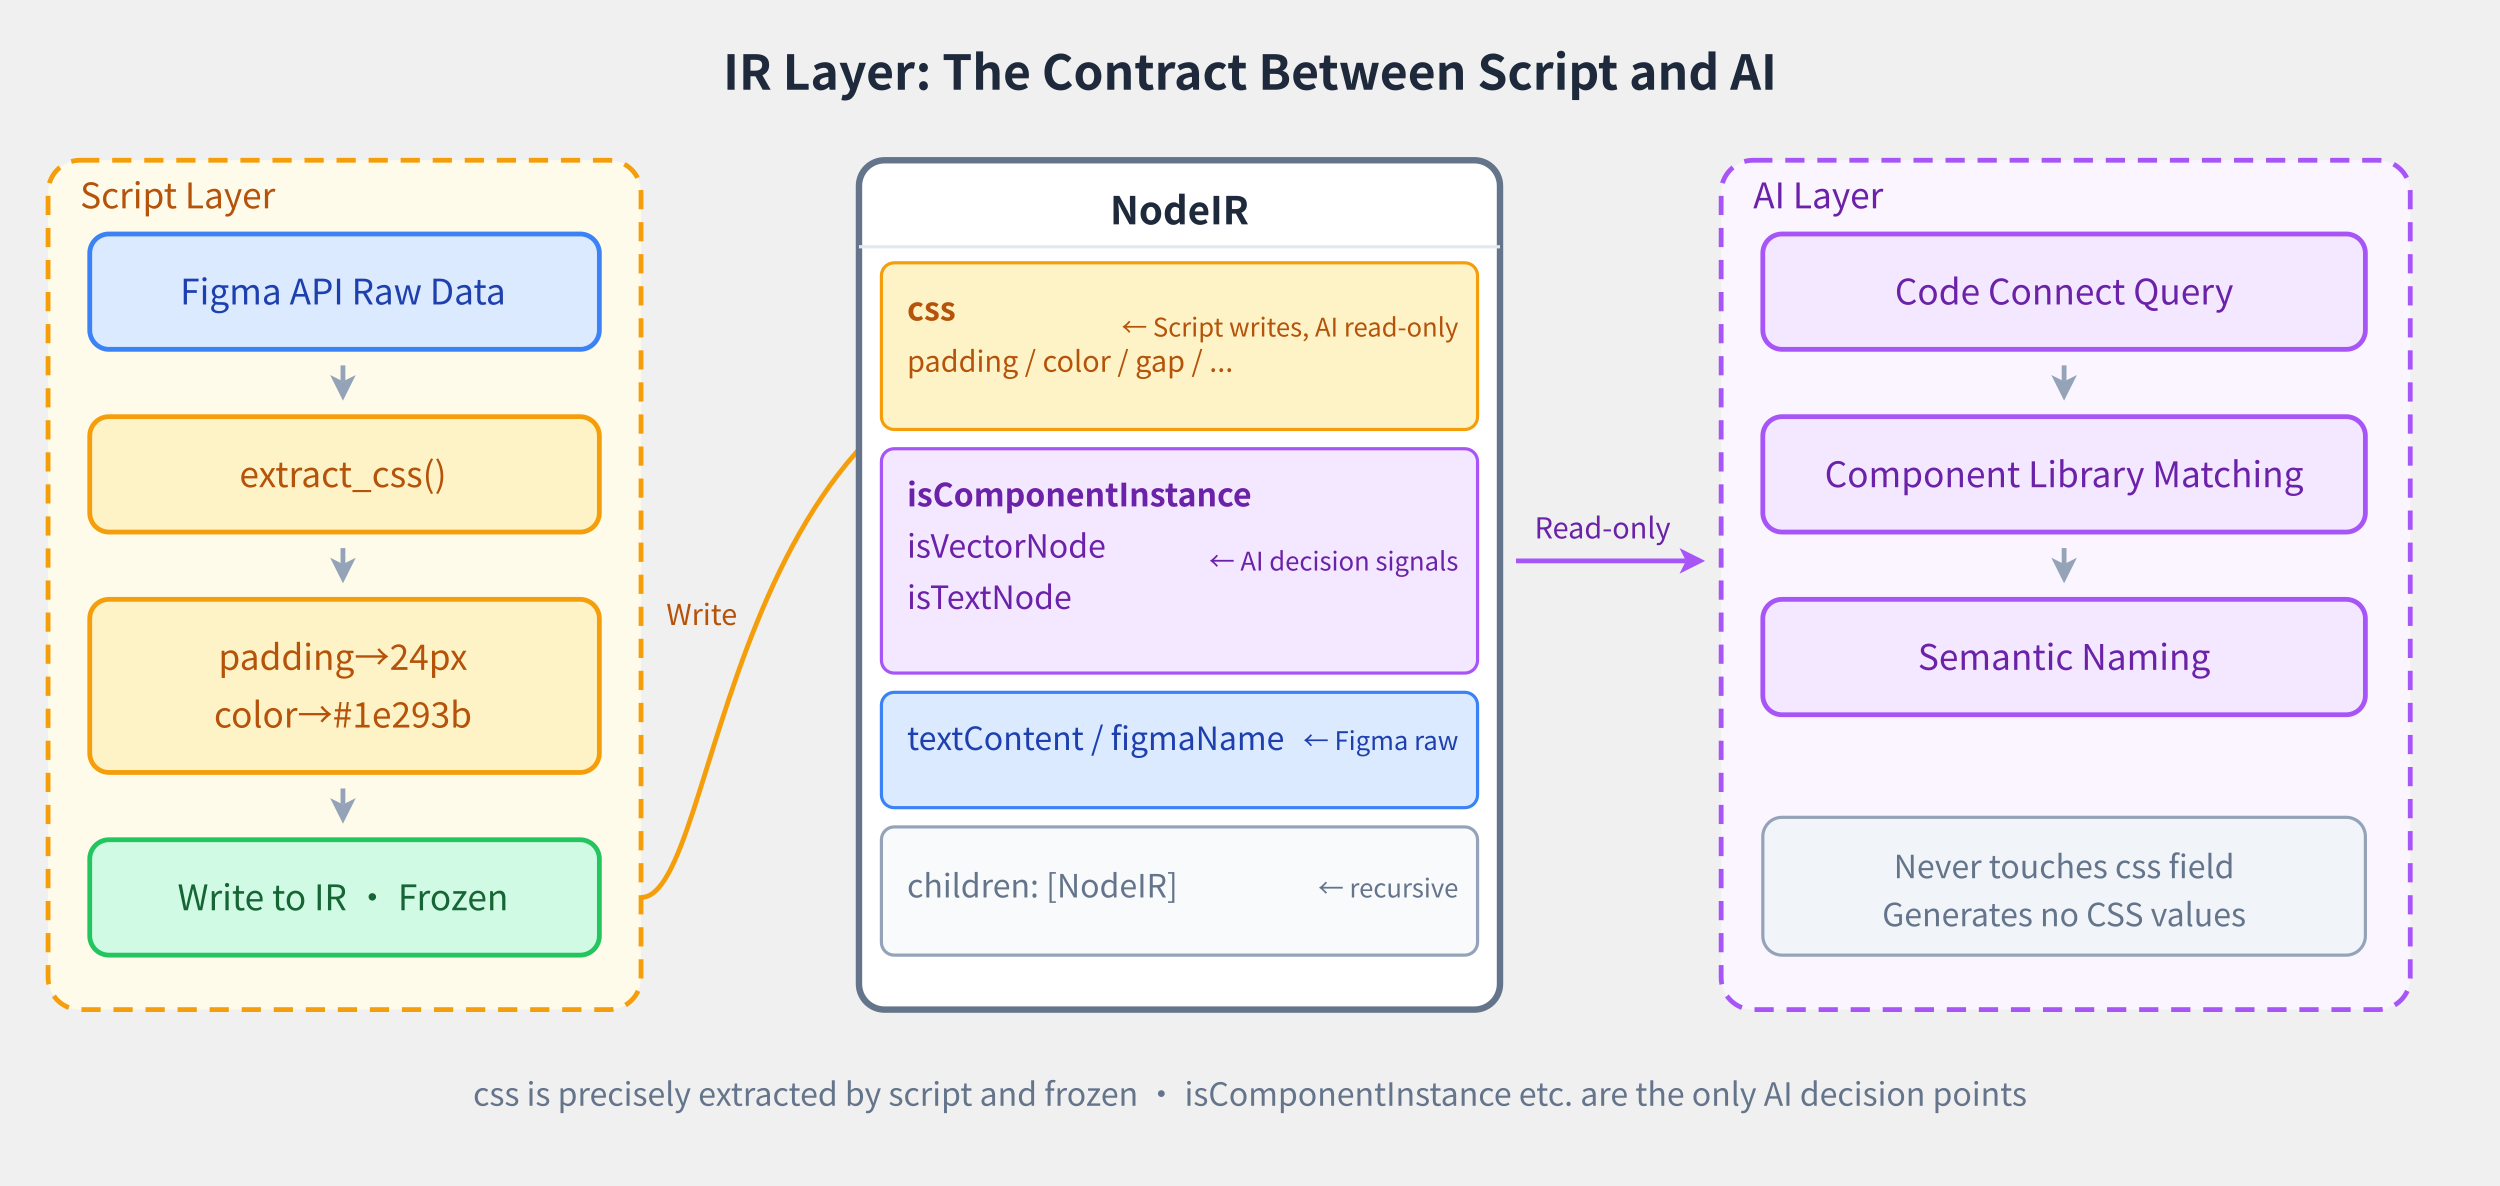
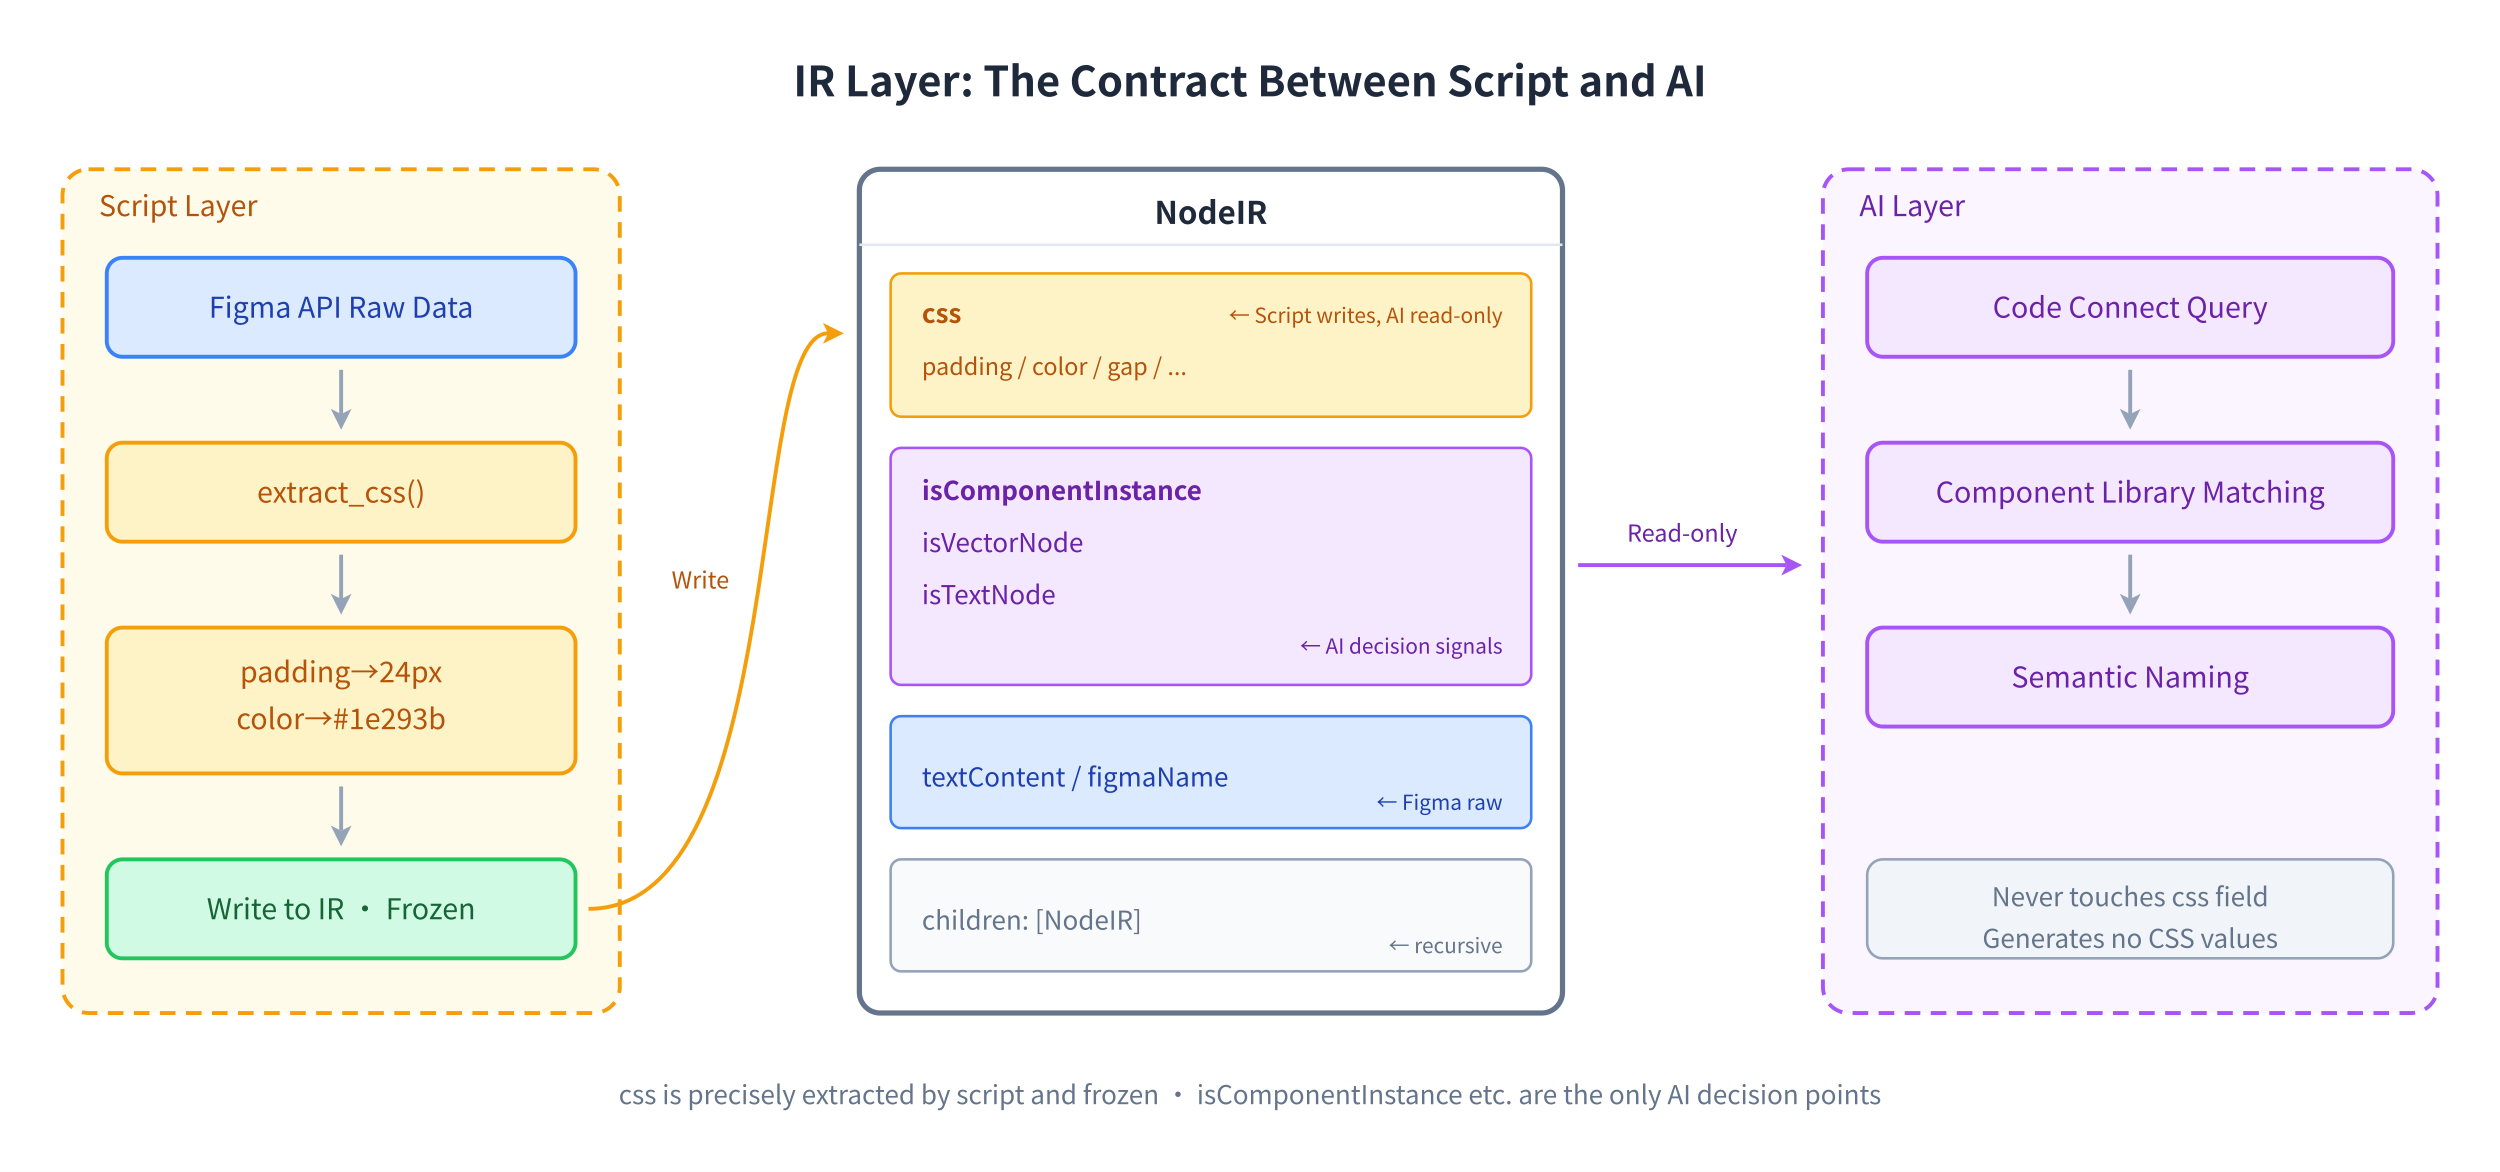
- <svg xmlns="http://www.w3.org/2000/svg" viewBox="0 0 780 370" width="780">
+ <svg xmlns="http://www.w3.org/2000/svg" viewBox="0 -4 960 450" width="960" height="450">
  <defs>
    <style>text { font-family: 'PingFang SC','Microsoft YaHei','Noto Sans CJK SC',system-ui,sans-serif; }</style>
    <marker id="aw" markerWidth="8" markerHeight="8" refX="2" refY="4" orient="auto" markerUnits="userSpaceOnUse">
      <path d="M0,0 L8,4 L0,8 L2,4 z" fill="#94a3b8" />
    </marker>
    <marker id="ao" markerWidth="8" markerHeight="8" refX="2" refY="4" orient="auto" markerUnits="userSpaceOnUse">
      <path d="M0,0 L8,4 L0,8 L2,4 z" fill="#f59e0b" />
    </marker>
    <marker id="ap" markerWidth="8" markerHeight="8" refX="2" refY="4" orient="auto" markerUnits="userSpaceOnUse">
      <path d="M0,0 L8,4 L0,8 L2,4 z" fill="#a855f7" />
    </marker>
  </defs>
-   <text x="390" y="28" font-size="15" fill="#1e293b" text-anchor="middle" font-weight="600">IR Layer: The Contract Between Script and AI</text>
-   <rect x="15" y="50" width="185" height="265" rx="10" stroke="#f59e0b" stroke-dasharray="6,4" stroke-width="1.5" fill="#fffbeb" />
-   <text x="25" y="65" font-size="11" fill="#b45309">Script Layer</text>
-   <rect x="28" y="73" width="159" height="36" rx="6" stroke="#3b82f6" stroke-width="1.5" fill="#dbeafe" />
-   <text x="107" y="95" font-size="11" fill="#1e40af" text-anchor="middle">Figma API Raw Data</text>
-   <path d="M107,114 L 107,119" fill="none" stroke="#94a3b8" stroke-width="1.5" marker-end="url(#aw)" />
-   <rect x="28" y="130" width="159" height="36" rx="6" stroke="#f59e0b" stroke-width="1.5" fill="#fef3c7" />
-   <text x="107" y="152" font-size="11" fill="#b45309" text-anchor="middle">extract_css()</text>
-   <path d="M107,171 L 107,176" fill="none" stroke="#94a3b8" stroke-width="1.5" marker-end="url(#aw)" />
-   <rect x="28" y="187" width="159" height="54" rx="6" stroke="#f59e0b" stroke-width="1.5" fill="#fef3c7" />
-   <text x="107" y="209" font-size="11" fill="#b45309" text-anchor="middle">padding→24px</text>
-   <text x="107" y="227" font-size="11" fill="#b45309" text-anchor="middle">color→#1e293b</text>
-   <path d="M107,246 L 107,251" fill="none" stroke="#94a3b8" stroke-width="1.5" marker-end="url(#aw)" />
-   <rect x="28" y="262" width="159" height="36" rx="6" stroke="#22c55e" stroke-width="1.5" fill="#d1fae5" />
-   <text x="107" y="284" font-size="11" fill="#166534" text-anchor="middle">Write to IR · Frozen</text>
-   <path d="M200,280 C 225,280 225,108 340,108" fill="none" stroke="#f59e0b" stroke-width="1.5" marker-end="url(#ao)" />
-   <text x="230" y="195" font-size="9" fill="#b45309" text-anchor="end">Write</text>
-   <rect x="268" y="50" width="200" height="265" rx="8" stroke="#64748b" stroke-width="2" fill="white" />
-   <text x="368" y="70" font-size="12" fill="#1e293b" text-anchor="middle" font-weight="600">NodeIR</text>
-   <line x1="268" y1="77" x2="468" y2="77" stroke="#e2e8f0" stroke-width="1" />
-   <rect x="275" y="82" width="186" height="52" rx="4" fill="#fef3c7" stroke="#f59e0b" stroke-width="1" />
-   <text x="283" y="100" font-size="10" fill="#b45309" font-weight="600">css</text>
-   <text x="283" y="116" font-size="9" fill="#b45309">padding / color / gap / ...</text>
-   <text x="455" y="105" font-size="8" fill="#b45309" text-anchor="end">← Script writes, AI read-only</text>
-   <rect x="275" y="140" width="186" height="70" rx="4" fill="#f3e8ff" stroke="#a855f7" stroke-width="1" />
-   <text x="283" y="158" font-size="10" fill="#6b21a8" font-weight="600">isComponentInstance</text>
-   <text x="283" y="174" font-size="10" fill="#6b21a8">isVectorNode</text>
-   <text x="283" y="190" font-size="10" fill="#6b21a8">isTextNode</text>
-   <text x="455" y="178" font-size="8" fill="#6b21a8" text-anchor="end">← AI decision signals</text>
-   <rect x="275" y="216" width="186" height="36" rx="4" fill="#dbeafe" stroke="#3b82f6" stroke-width="1" />
-   <text x="283" y="234" font-size="10" fill="#1e40af">textContent / figmaName</text>
-   <text x="455" y="234" font-size="8" fill="#1e40af" text-anchor="end">← Figma raw</text>
-   <rect x="275" y="258" width="186" height="40" rx="4" fill="#f8fafc" stroke="#94a3b8" stroke-width="1" />
-   <text x="283" y="280" font-size="10" fill="#64748b">children: [NodeIR]</text>
-   <text x="455" y="280" font-size="8" fill="#64748b" text-anchor="end">← recursive</text>
-   <path d="M473,175 L 526,175" fill="none" stroke="#a855f7" stroke-width="1.5" marker-end="url(#ap)" />
-   <text x="500" y="168" font-size="9" fill="#6b21a8" text-anchor="middle">Read-only</text>
-   <rect x="537" y="50" width="215" height="265" rx="10" stroke="#a855f7" stroke-dasharray="6,4" stroke-width="1.5" fill="#faf5ff" />
-   <text x="547" y="65" font-size="11" fill="#6b21a8">AI Layer</text>
-   <rect x="550" y="73" width="188" height="36" rx="6" stroke="#a855f7" stroke-width="1.5" fill="#f3e8ff" />
-   <text x="644" y="95" font-size="11" fill="#6b21a8" text-anchor="middle">Code Connect Query</text>
-   <path d="M644,114 L 644,119" fill="none" stroke="#94a3b8" stroke-width="1.5" marker-end="url(#aw)" />
-   <rect x="550" y="130" width="188" height="36" rx="6" stroke="#a855f7" stroke-width="1.5" fill="#f3e8ff" />
-   <text x="644" y="152" font-size="11" fill="#6b21a8" text-anchor="middle">Component Library Matching</text>
-   <path d="M644,171 L 644,176" fill="none" stroke="#94a3b8" stroke-width="1.5" marker-end="url(#aw)" />
-   <rect x="550" y="187" width="188" height="36" rx="6" stroke="#a855f7" stroke-width="1.5" fill="#f3e8ff" />
-   <text x="644" y="209" font-size="11" fill="#6b21a8" text-anchor="middle">Semantic Naming</text>
-   <rect x="550" y="255" width="188" height="43" rx="6" stroke="#94a3b8" stroke-width="1" fill="#f1f5f9" />
-   <text x="644" y="274" font-size="10" fill="#64748b" text-anchor="middle">Never touches css field</text>
-   <text x="644" y="289" font-size="10" fill="#64748b" text-anchor="middle">Generates no CSS values</text>
-   <text x="390" y="345" font-size="10" fill="#64748b" text-anchor="middle">css is precisely extracted by script and frozen · isComponentInstance etc. are the only AI decision points</text>
+   <rect x="0" y="-4" width="960" height="450" fill="#fff" />
+   <text x="480" y="33" font-size="16" fill="#1e293b" text-anchor="middle" font-weight="600">IR Layer: The Contract Between Script and AI</text>
+   <rect x="24" y="61" width="214" height="324" rx="10" stroke="#f59e0b" stroke-dasharray="6,4" stroke-width="1.5" fill="#fffbeb" />
+   <text x="38" y="79" font-size="11" fill="#b45309">Script Layer</text>
+   <rect x="41" y="95" width="180" height="38" rx="6" stroke="#3b82f6" stroke-width="1.5" fill="#dbeafe" />
+   <text x="131" y="118.0" font-size="11" fill="#1e40af" text-anchor="middle">Figma API Raw Data</text>
+   <path d="M131,138 L 131,155" fill="none" stroke="#94a3b8" stroke-width="1.5" marker-end="url(#aw)" />
+   <rect x="41" y="166" width="180" height="38" rx="6" stroke="#f59e0b" stroke-width="1.5" fill="#fef3c7" />
+   <text x="131" y="189.0" font-size="11" fill="#b45309" text-anchor="middle">extract_css()</text>
+   <path d="M131,209 L 131,226" fill="none" stroke="#94a3b8" stroke-width="1.5" marker-end="url(#aw)" />
+   <rect x="41" y="237" width="180" height="56" rx="6" stroke="#f59e0b" stroke-width="1.5" fill="#fef3c7" />
+   <text x="131" y="258" font-size="11" fill="#b45309" text-anchor="middle">padding→24px</text>
+   <text x="131" y="276" font-size="11" fill="#b45309" text-anchor="middle">color→#1e293b</text>
+   <path d="M131,298 L 131,315" fill="none" stroke="#94a3b8" stroke-width="1.5" marker-end="url(#aw)" />
+   <rect x="41" y="326" width="180" height="38" rx="6" stroke="#22c55e" stroke-width="1.5" fill="#d1fae5" />
+   <text x="131" y="349.0" font-size="11" fill="#166534" text-anchor="middle">Write to IR · Frozen</text>
+   <path d="M226,345 C 304,345 286,124 318,124" fill="none" stroke="#f59e0b" stroke-width="1.5" marker-end="url(#ao)" />
+   <text x="280" y="222" font-size="9" fill="#b45309" text-anchor="end">Write</text>
+   <g transform="translate(40 0)">
+     <rect x="290" y="61" width="270" height="324" rx="8" stroke="#64748b" stroke-width="2" fill="white" />
+     <text x="425" y="82" font-size="12" fill="#1e293b" text-anchor="middle" font-weight="600">NodeIR</text>
+     <line x1="290" y1="90" x2="560" y2="90" stroke="#e2e8f0" stroke-width="1" />
+     <rect x="302" y="101" width="246" height="55" rx="4" fill="#fef3c7" stroke="#f59e0b" stroke-width="1" />
+     <text x="314" y="120" font-size="10" fill="#b45309" font-weight="600">css</text>
+     <text x="314" y="140" font-size="9" fill="#b45309">padding / color / gap / ...</text>
+     <text x="537" y="120" font-size="8" fill="#b45309" text-anchor="end">← Script writes, AI read-only</text>
+     <rect x="302" y="168" width="246" height="91" rx="4" fill="#f3e8ff" stroke="#a855f7" stroke-width="1" />
+     <text x="314" y="188" font-size="10" fill="#6b21a8" font-weight="600">isComponentInstance</text>
+     <text x="314" y="208" font-size="10" fill="#6b21a8">isVectorNode</text>
+     <text x="314" y="228" font-size="10" fill="#6b21a8">isTextNode</text>
+     <text x="537" y="247" font-size="8" fill="#6b21a8" text-anchor="end">← AI decision signals</text>
+     <rect x="302" y="271" width="246" height="43" rx="4" fill="#dbeafe" stroke="#3b82f6" stroke-width="1" />
+     <text x="314" y="298" font-size="10" fill="#1e40af">textContent / figmaName</text>
+     <text x="537" y="307" font-size="8" fill="#1e40af" text-anchor="end">← Figma raw</text>
+     <rect x="302" y="326" width="246" height="43" rx="4" fill="#f8fafc" stroke="#94a3b8" stroke-width="1" />
+     <text x="314" y="353" font-size="10" fill="#64748b">children: [NodeIR]</text>
+     <text x="537" y="362" font-size="8" fill="#64748b" text-anchor="end">← recursive</text>
+   </g>
+   <path d="M606,213 L 686,213" fill="none" stroke="#a855f7" stroke-width="1.5" marker-end="url(#ap)" />
+   <text x="646" y="204" font-size="9" fill="#6b21a8" text-anchor="middle">Read-only</text>
+   <g transform="translate(80 0)">
+     <rect x="620" y="61" width="236" height="324" rx="10" stroke="#a855f7" stroke-dasharray="6,4" stroke-width="1.5" fill="#faf5ff" />
+     <text x="634" y="79" font-size="11" fill="#6b21a8">AI Layer</text>
+     <rect x="637" y="95" width="202" height="38" rx="6" stroke="#a855f7" stroke-width="1.5" fill="#f3e8ff" />
+     <text x="738" y="118.0" font-size="11" fill="#6b21a8" text-anchor="middle">Code Connect Query</text>
+     <path d="M738,138 L 738,155" fill="none" stroke="#94a3b8" stroke-width="1.5" marker-end="url(#aw)" />
+     <rect x="637" y="166" width="202" height="38" rx="6" stroke="#a855f7" stroke-width="1.5" fill="#f3e8ff" />
+     <text x="738" y="189.0" font-size="11" fill="#6b21a8" text-anchor="middle">Component Library Matching</text>
+     <path d="M738,209 L 738,226" fill="none" stroke="#94a3b8" stroke-width="1.5" marker-end="url(#aw)" />
+     <rect x="637" y="237" width="202" height="38" rx="6" stroke="#a855f7" stroke-width="1.5" fill="#f3e8ff" />
+     <text x="738" y="260.0" font-size="11" fill="#6b21a8" text-anchor="middle">Semantic Naming</text>
+     <rect x="637" y="326" width="202" height="38" rx="6" stroke="#94a3b8" stroke-width="1" fill="#f1f5f9" />
+     <text x="738" y="344" font-size="10" fill="#64748b" text-anchor="middle">Never touches css field</text>
+     <text x="738" y="360" font-size="10" fill="#64748b" text-anchor="middle">Generates no CSS values</text>
+   </g>
+   <text x="480" y="420" font-size="10" fill="#64748b" text-anchor="middle">css is precisely extracted by script and frozen · isComponentInstance etc. are the only AI decision points</text>
</svg>
